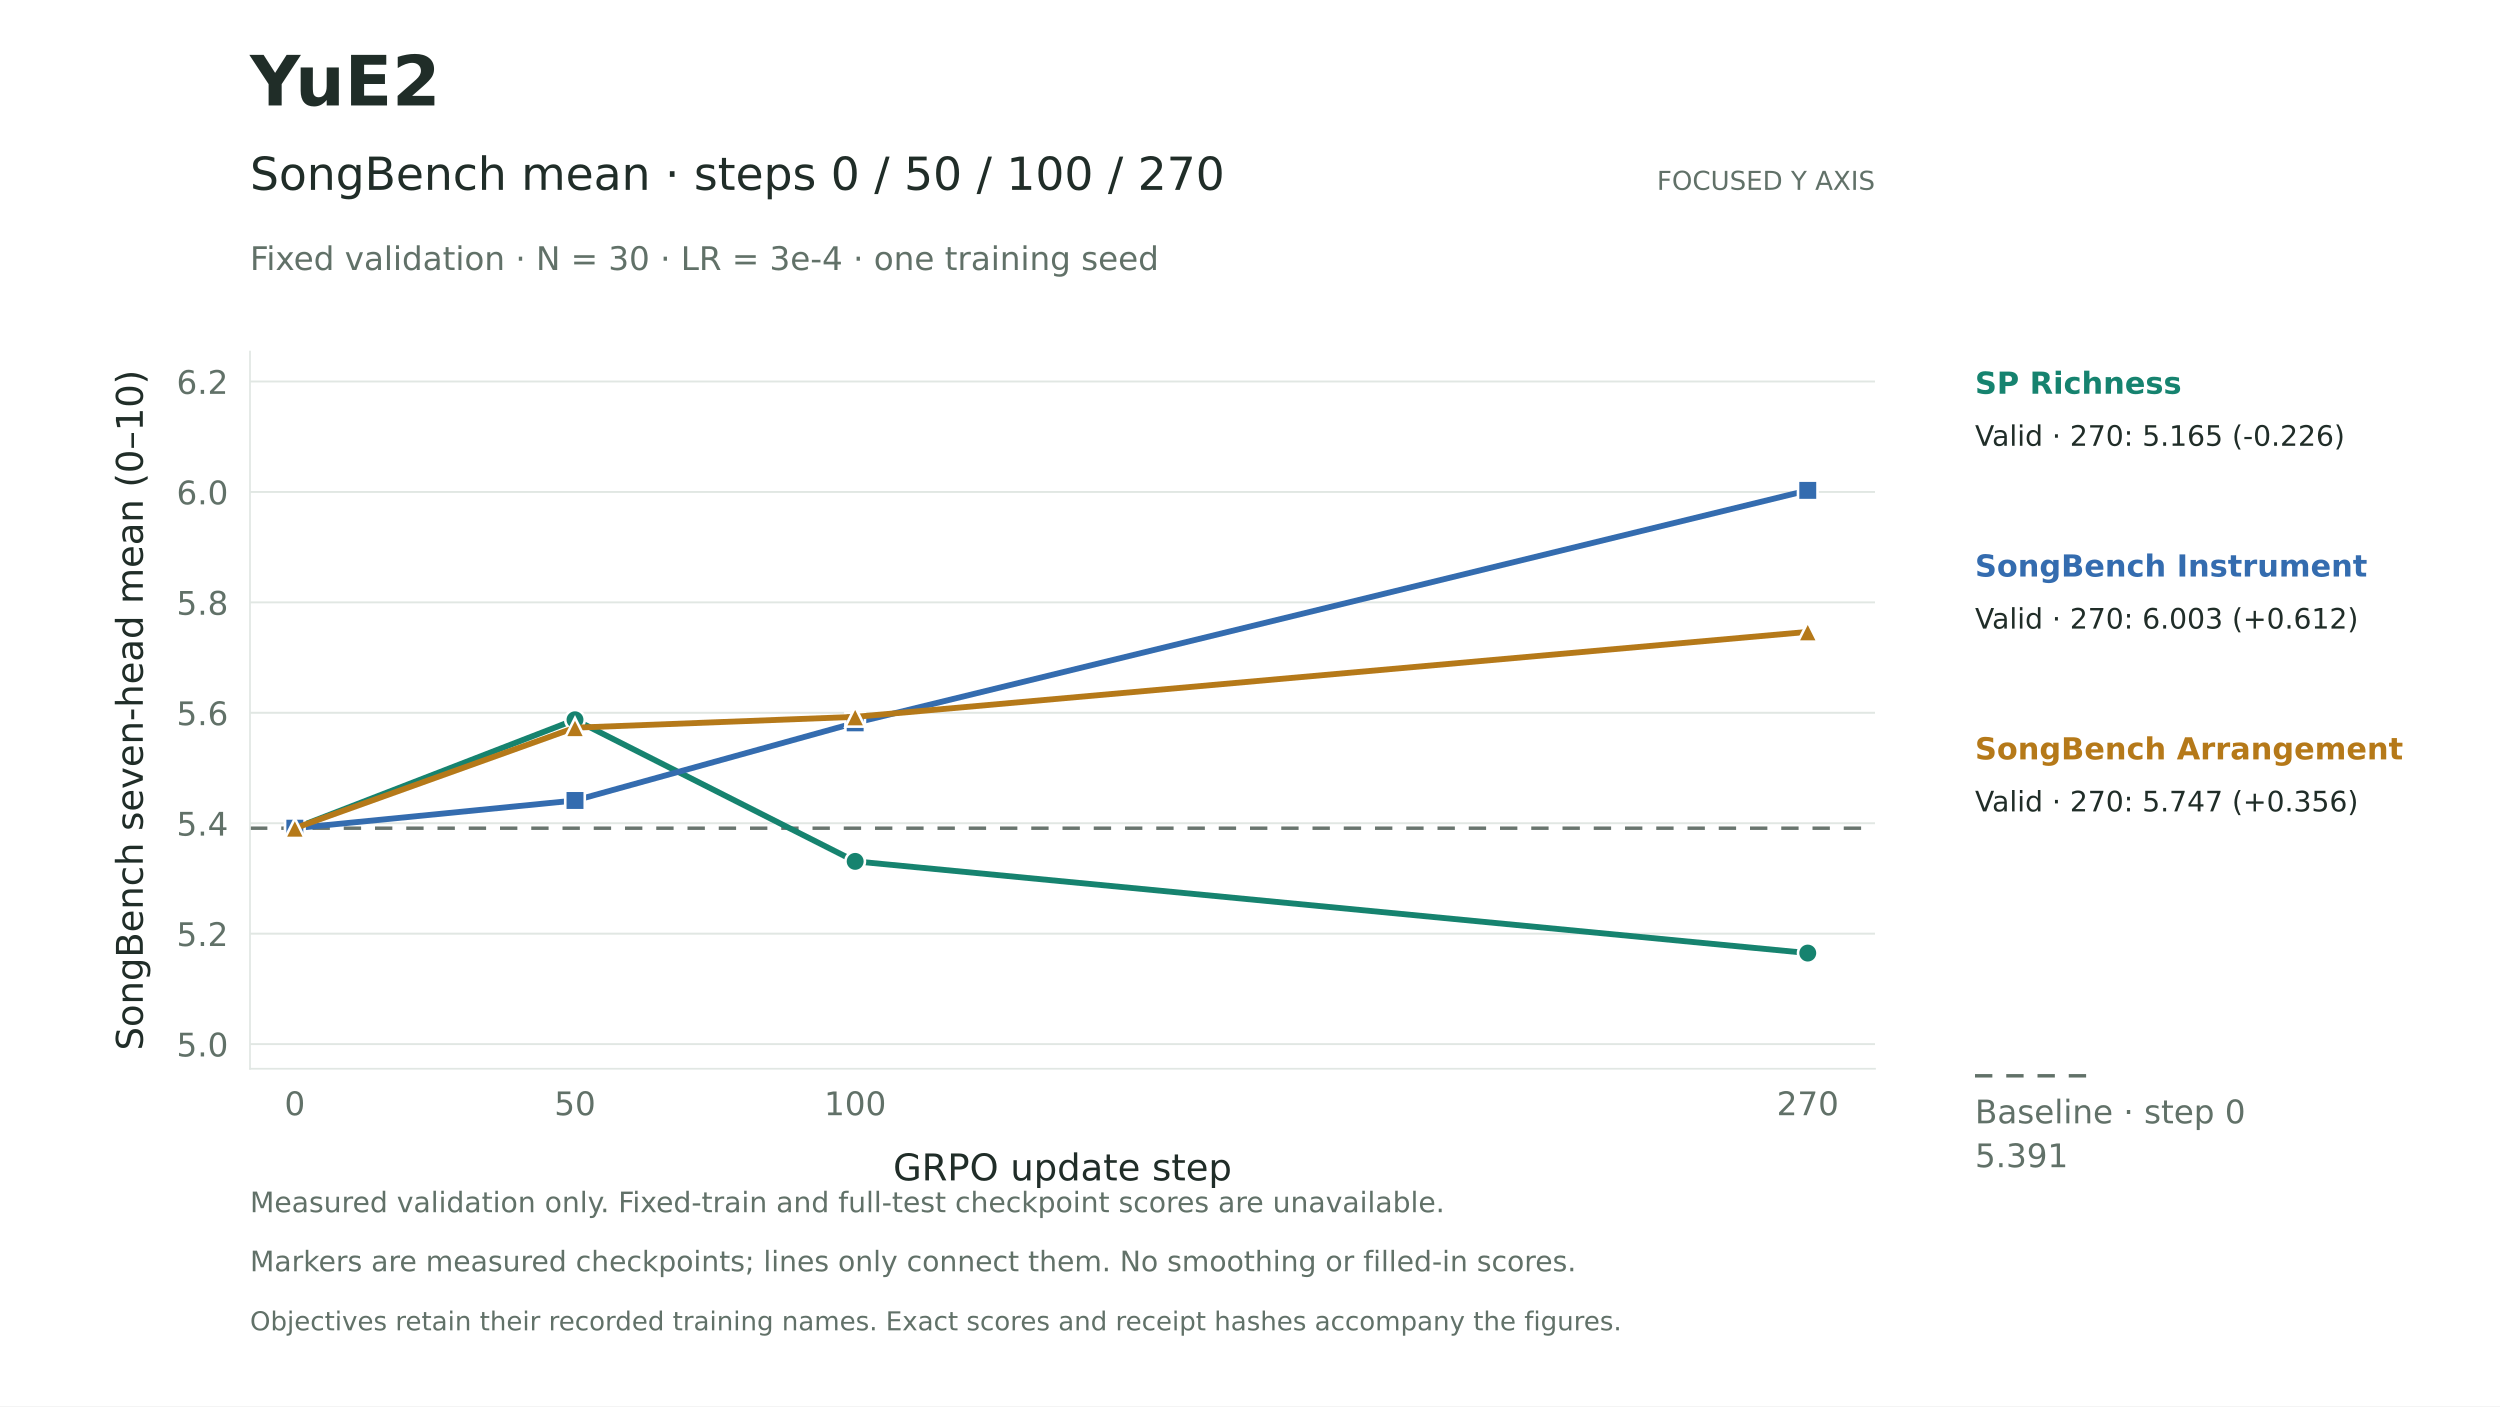
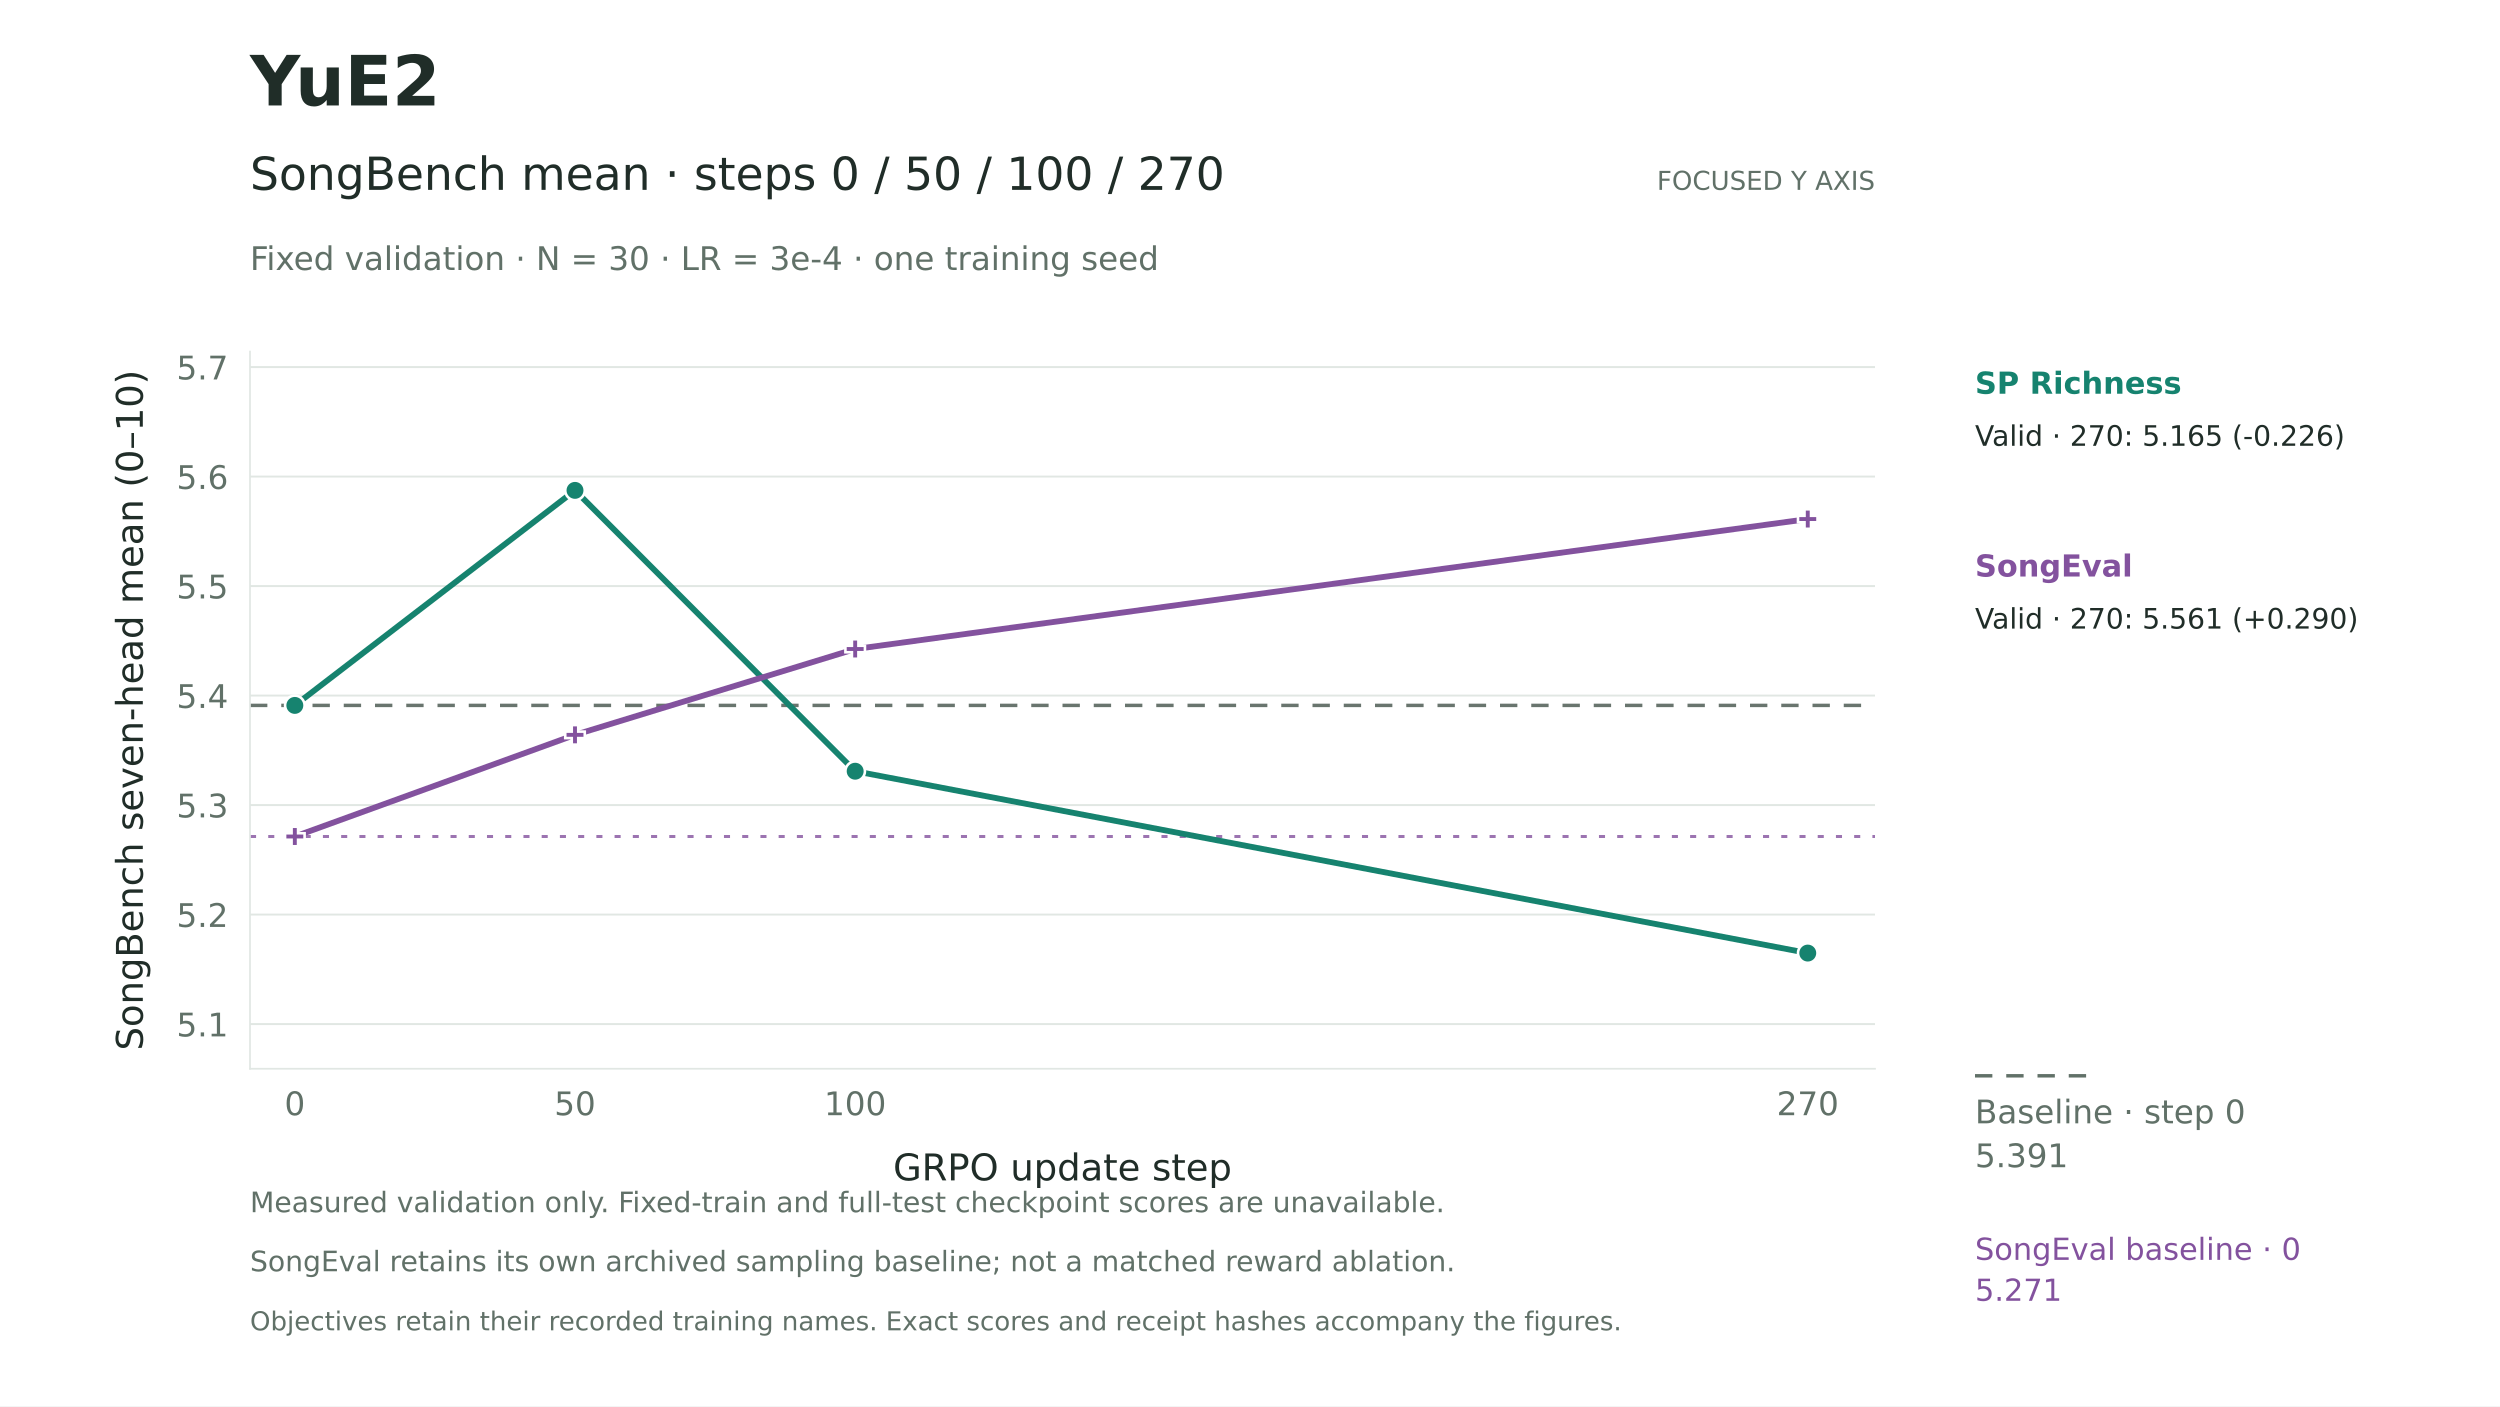
<svg xmlns="http://www.w3.org/2000/svg" xmlns:xlink="http://www.w3.org/1999/xlink" width="1152pt" height="648pt" viewBox="0 0 1152 648" version="1.1">
  <defs>
    <style type="text/css">*{stroke-linejoin: round; stroke-linecap: butt}</style>
  </defs>
  <g id="figure_1">
    <g id="patch_1">
      <path d="M 0 648 L 1152 648 L 1152 0 L 0 0 z " style="fill: #ffffff" />
    </g>
    <g id="axes_1">
      <g id="patch_2">
        <path d="M 115.2 492.48 L 864 492.48 L 864 162 L 115.2 162 z " style="fill: #ffffff" />
      </g>
      <g id="line2d_1">
-         <path d="M 115.2 381.631 L 864 381.631 " clip-path="url(#p981e24903e)" style="fill: none; stroke-dasharray: 8,6.4; stroke-dashoffset: 0; stroke: #69756e; stroke-width: 1.6" />
+         <path d="M 115.2 325.053 L 864 325.053 " clip-path="url(#pce38be088b)" style="fill: none; stroke-dasharray: 8,6.4; stroke-dashoffset: 0; stroke: #69756e; stroke-width: 1.6" />
+       </g>
+       <g id="line2d_2">
+         <path d="M 115.2 385.459 L 864 385.459 " clip-path="url(#pce38be088b)" style="fill: none; stroke-dasharray: 2.8,5.6; stroke-dashoffset: 0; stroke: #83529e; stroke-opacity: 0.8; stroke-width: 1.4" />
      </g>
      <g id="matplotlib.axis_1">
        <g id="xtick_1">
-           <g id="line2d_2" />
+           <g id="line2d_3" />
          <g id="text_1">
            <text style="font-size: 15px; font-family: 'DejaVu Sans'; text-anchor: middle; fill: #617168" x="135.857" y="513.878" transform="rotate(-0 135.8566 513.8777)">0</text>
          </g>
        </g>
        <g id="xtick_2">
-           <g id="line2d_3" />
+           <g id="line2d_4" />
          <g id="text_2">
            <text style="font-size: 15px; font-family: 'DejaVu Sans'; text-anchor: middle; fill: #617168" x="264.96" y="513.878" transform="rotate(-0 264.96 513.8777)">50</text>
          </g>
        </g>
        <g id="xtick_3">
-           <g id="line2d_4" />
+           <g id="line2d_5" />
          <g id="text_3">
            <text style="font-size: 15px; font-family: 'DejaVu Sans'; text-anchor: middle; fill: #617168" x="394.063" y="513.878" transform="rotate(-0 394.0634 513.8777)">100</text>
          </g>
        </g>
        <g id="xtick_4">
-           <g id="line2d_5" />
+           <g id="line2d_6" />
          <g id="text_4">
            <text style="font-size: 15px; font-family: 'DejaVu Sans'; text-anchor: middle; fill: #617168" x="833.015" y="513.878" transform="rotate(-0 833.0152 513.8777)">270</text>
          </g>
        </g>
        <g id="text_5">
          <text style="font-size: 17px; font-family: 'DejaVu Sans'; text-anchor: middle; fill: #202d28" x="489.6" y="543.915" transform="rotate(-0 489.6 543.9145)">GRPO update step</text>
        </g>
      </g>
      <g id="matplotlib.axis_2">
        <g id="ytick_1">
-           <g id="line2d_6">
-             <path d="M 115.2 481.115 L 864 481.115 " clip-path="url(#p981e24903e)" style="fill: none; stroke: #e1e7e3; stroke-width: 0.9; stroke-linecap: square" />
+           <g id="line2d_7">
+             <path d="M 115.2 471.891 L 864 471.891 " clip-path="url(#pce38be088b)" style="fill: none; stroke: #e1e7e3; stroke-width: 0.9; stroke-linecap: square" />
          </g>
-           <g id="line2d_7" />
+           <g id="line2d_8" />
          <g id="text_6">
-             <text style="font-size: 15px; font-family: 'DejaVu Sans'; text-anchor: end; fill: #617168" x="105.2" y="486.814" transform="rotate(-0 105.2 486.8138)">5.0</text>
+             <text style="font-size: 15px; font-family: 'DejaVu Sans'; text-anchor: end; fill: #617168" x="105.2" y="477.589" transform="rotate(-0 105.2 477.5894)">5.1</text>
          </g>
        </g>
        <g id="ytick_2">
-           <g id="line2d_8">
-             <path d="M 115.2 430.23 L 864 430.23 " clip-path="url(#p981e24903e)" style="fill: none; stroke: #e1e7e3; stroke-width: 0.9; stroke-linecap: square" />
+           <g id="line2d_9">
+             <path d="M 115.2 421.433 L 864 421.433 " clip-path="url(#pce38be088b)" style="fill: none; stroke: #e1e7e3; stroke-width: 0.9; stroke-linecap: square" />
          </g>
-           <g id="line2d_9" />
+           <g id="line2d_10" />
          <g id="text_7">
-             <text style="font-size: 15px; font-family: 'DejaVu Sans'; text-anchor: end; fill: #617168" x="105.2" y="435.929" transform="rotate(-0 105.2 435.9287)">5.2</text>
+             <text style="font-size: 15px; font-family: 'DejaVu Sans'; text-anchor: end; fill: #617168" x="105.2" y="427.132" transform="rotate(-0 105.2 427.1323)">5.2</text>
          </g>
        </g>
        <g id="ytick_3">
-           <g id="line2d_10">
-             <path d="M 115.2 379.345 L 864 379.345 " clip-path="url(#p981e24903e)" style="fill: none; stroke: #e1e7e3; stroke-width: 0.9; stroke-linecap: square" />
+           <g id="line2d_11">
+             <path d="M 115.2 370.976 L 864 370.976 " clip-path="url(#pce38be088b)" style="fill: none; stroke: #e1e7e3; stroke-width: 0.9; stroke-linecap: square" />
          </g>
-           <g id="line2d_11" />
+           <g id="line2d_12" />
          <g id="text_8">
-             <text style="font-size: 15px; font-family: 'DejaVu Sans'; text-anchor: end; fill: #617168" x="105.2" y="385.044" transform="rotate(-0 105.2 385.0436)">5.4</text>
+             <text style="font-size: 15px; font-family: 'DejaVu Sans'; text-anchor: end; fill: #617168" x="105.2" y="376.675" transform="rotate(-0 105.2 376.6751)">5.3</text>
          </g>
        </g>
        <g id="ytick_4">
-           <g id="line2d_12">
-             <path d="M 115.2 328.46 L 864 328.46 " clip-path="url(#p981e24903e)" style="fill: none; stroke: #e1e7e3; stroke-width: 0.9; stroke-linecap: square" />
+           <g id="line2d_13">
+             <path d="M 115.2 320.519 L 864 320.519 " clip-path="url(#pce38be088b)" style="fill: none; stroke: #e1e7e3; stroke-width: 0.9; stroke-linecap: square" />
          </g>
-           <g id="line2d_13" />
+           <g id="line2d_14" />
          <g id="text_9">
-             <text style="font-size: 15px; font-family: 'DejaVu Sans'; text-anchor: end; fill: #617168" x="105.2" y="334.159" transform="rotate(-0 105.2 334.1585)">5.6</text>
+             <text style="font-size: 15px; font-family: 'DejaVu Sans'; text-anchor: end; fill: #617168" x="105.2" y="326.218" transform="rotate(-0 105.2 326.2179)">5.4</text>
          </g>
        </g>
        <g id="ytick_5">
-           <g id="line2d_14">
-             <path d="M 115.2 277.575 L 864 277.575 " clip-path="url(#p981e24903e)" style="fill: none; stroke: #e1e7e3; stroke-width: 0.9; stroke-linecap: square" />
+           <g id="line2d_15">
+             <path d="M 115.2 270.062 L 864 270.062 " clip-path="url(#pce38be088b)" style="fill: none; stroke: #e1e7e3; stroke-width: 0.9; stroke-linecap: square" />
          </g>
-           <g id="line2d_15" />
+           <g id="line2d_16" />
          <g id="text_10">
-             <text style="font-size: 15px; font-family: 'DejaVu Sans'; text-anchor: end; fill: #617168" x="105.2" y="283.273" transform="rotate(-0 105.2 283.2735)">5.8</text>
+             <text style="font-size: 15px; font-family: 'DejaVu Sans'; text-anchor: end; fill: #617168" x="105.2" y="275.761" transform="rotate(-0 105.2 275.7607)">5.5</text>
          </g>
        </g>
        <g id="ytick_6">
-           <g id="line2d_16">
-             <path d="M 115.2 226.69 L 864 226.69 " clip-path="url(#p981e24903e)" style="fill: none; stroke: #e1e7e3; stroke-width: 0.9; stroke-linecap: square" />
+           <g id="line2d_17">
+             <path d="M 115.2 219.605 L 864 219.605 " clip-path="url(#pce38be088b)" style="fill: none; stroke: #e1e7e3; stroke-width: 0.9; stroke-linecap: square" />
          </g>
-           <g id="line2d_17" />
+           <g id="line2d_18" />
          <g id="text_11">
-             <text style="font-size: 15px; font-family: 'DejaVu Sans'; text-anchor: end; fill: #617168" x="105.2" y="232.388" transform="rotate(-0 105.2 232.3884)">6.0</text>
+             <text style="font-size: 15px; font-family: 'DejaVu Sans'; text-anchor: end; fill: #617168" x="105.2" y="225.304" transform="rotate(-0 105.2 225.3035)">5.6</text>
          </g>
        </g>
        <g id="ytick_7">
-           <g id="line2d_18">
-             <path d="M 115.2 175.804 L 864 175.804 " clip-path="url(#p981e24903e)" style="fill: none; stroke: #e1e7e3; stroke-width: 0.9; stroke-linecap: square" />
+           <g id="line2d_19">
+             <path d="M 115.2 169.148 L 864 169.148 " clip-path="url(#pce38be088b)" style="fill: none; stroke: #e1e7e3; stroke-width: 0.9; stroke-linecap: square" />
          </g>
-           <g id="line2d_19" />
+           <g id="line2d_20" />
          <g id="text_12">
-             <text style="font-size: 15px; font-family: 'DejaVu Sans'; text-anchor: end; fill: #617168" x="105.2" y="181.503" transform="rotate(-0 105.2 181.5033)">6.2</text>
+             <text style="font-size: 15px; font-family: 'DejaVu Sans'; text-anchor: end; fill: #617168" x="105.2" y="174.846" transform="rotate(-0 105.2 174.8463)">5.7</text>
          </g>
        </g>
        <g id="text_13">
          <text style="font-size: 17px; font-family: 'DejaVu Sans'; text-anchor: middle; fill: #202d28" x="65.81" y="327.24" transform="rotate(-90 65.80984 327.24)">SongBench seven-head mean (0–10)</text>
        </g>
      </g>
      <g id="patch_3">
        <path d="M 115.2 492.48 L 115.2 162 " style="fill: none; stroke: #e1e7e3; stroke-width: 0.8; stroke-linejoin: miter; stroke-linecap: square" />
      </g>
      <g id="patch_4">
        <path d="M 115.2 492.48 L 864 492.48 " style="fill: none; stroke: #e1e7e3; stroke-width: 0.8; stroke-linejoin: miter; stroke-linecap: square" />
      </g>
-       <g id="line2d_20">
-         <path d="M 135.857 381.631 L 264.96 331.666 L 394.063 396.922 L 833.015 439.177 " clip-path="url(#p981e24903e)" style="fill: none; stroke: #16836f; stroke-width: 2.7; stroke-linecap: square" />
+       <g id="line2d_21">
+         <path d="M 135.857 325.053 L 264.96 225.964 L 394.063 355.377 L 833.015 439.177 " clip-path="url(#pce38be088b)" style="fill: none; stroke: #16836f; stroke-width: 2.7; stroke-linecap: square" />
        <defs>
-           <path id="m73114d2a0b" d="M 0 4.5 C 1.193 4.5 2.338 4.026 3.182 3.182 C 4.026 2.338 4.5 1.193 4.5 0 C 4.5 -1.193 4.026 -2.338 3.182 -3.182 C 2.338 -4.026 1.193 -4.5 0 -4.5 C -1.193 -4.5 -2.338 -4.026 -3.182 -3.182 C -4.026 -2.338 -4.5 -1.193 -4.5 0 C -4.5 1.193 -4.026 2.338 -3.182 3.182 C -2.338 4.026 -1.193 4.5 0 4.5 z " style="stroke: #ffffff; stroke-width: 1.2" />
+           <path id="m399e09549f" d="M 0 4.5 C 1.193 4.5 2.338 4.026 3.182 3.182 C 4.026 2.338 4.5 1.193 4.5 0 C 4.5 -1.193 4.026 -2.338 3.182 -3.182 C 2.338 -4.026 1.193 -4.5 0 -4.5 C -1.193 -4.5 -2.338 -4.026 -3.182 -3.182 C -4.026 -2.338 -4.5 -1.193 -4.5 0 C -4.5 1.193 -4.026 2.338 -3.182 3.182 C -2.338 4.026 -1.193 4.5 0 4.5 z " style="stroke: #ffffff; stroke-width: 1.2" />
        </defs>
-         <g clip-path="url(#p981e24903e)">
-           <use xlink:href="#m73114d2a0b" x="135.857" y="381.631" style="fill: #16836f; stroke: #ffffff; stroke-width: 1.2" />
-           <use xlink:href="#m73114d2a0b" x="264.96" y="331.666" style="fill: #16836f; stroke: #ffffff; stroke-width: 1.2" />
-           <use xlink:href="#m73114d2a0b" x="394.063" y="396.922" style="fill: #16836f; stroke: #ffffff; stroke-width: 1.2" />
-           <use xlink:href="#m73114d2a0b" x="833.015" y="439.177" style="fill: #16836f; stroke: #ffffff; stroke-width: 1.2" />
-         </g>
-       </g>
-       <g id="line2d_21">
-         <path d="M 135.857 381.631 L 264.96 368.86 L 394.063 333.089 L 833.015 225.964 " clip-path="url(#p981e24903e)" style="fill: none; stroke: #346caf; stroke-width: 2.7; stroke-linecap: square" />
-         <defs>
-           <path id="m57a3484ac6" d="M -4.5 4.5 L 4.5 4.5 L 4.5 -4.5 L -4.5 -4.5 z " style="stroke: #ffffff; stroke-width: 1.2; stroke-linejoin: miter" />
-         </defs>
-         <g clip-path="url(#p981e24903e)">
-           <use xlink:href="#m57a3484ac6" x="135.857" y="381.631" style="fill: #346caf; stroke: #ffffff; stroke-width: 1.2; stroke-linejoin: miter" />
-           <use xlink:href="#m57a3484ac6" x="264.96" y="368.86" style="fill: #346caf; stroke: #ffffff; stroke-width: 1.2; stroke-linejoin: miter" />
-           <use xlink:href="#m57a3484ac6" x="394.063" y="333.089" style="fill: #346caf; stroke: #ffffff; stroke-width: 1.2; stroke-linejoin: miter" />
-           <use xlink:href="#m57a3484ac6" x="833.015" y="225.964" style="fill: #346caf; stroke: #ffffff; stroke-width: 1.2; stroke-linejoin: miter" />
+         <g clip-path="url(#pce38be088b)">
+           <use xlink:href="#m399e09549f" x="135.857" y="325.053" style="fill: #16836f; stroke: #ffffff; stroke-width: 1.2" />
+           <use xlink:href="#m399e09549f" x="264.96" y="225.964" style="fill: #16836f; stroke: #ffffff; stroke-width: 1.2" />
+           <use xlink:href="#m399e09549f" x="394.063" y="355.377" style="fill: #16836f; stroke: #ffffff; stroke-width: 1.2" />
+           <use xlink:href="#m399e09549f" x="833.015" y="439.177" style="fill: #16836f; stroke: #ffffff; stroke-width: 1.2" />
        </g>
      </g>
      <g id="line2d_22">
-         <path d="M 135.857 381.631 L 264.96 335.319 L 394.063 330.322 L 833.015 291.158 " clip-path="url(#p981e24903e)" style="fill: none; stroke: #b57919; stroke-width: 2.7; stroke-linecap: square" />
+         <path d="M 135.857 385.459 L 264.96 338.619 L 394.063 299.064 L 833.015 239.178 " clip-path="url(#pce38be088b)" style="fill: none; stroke: #83529e; stroke-width: 2.7; stroke-linecap: square" />
        <defs>
-           <path id="me2850a11b3" d="M 0 -4.5 L -4.5 4.5 L 4.5 4.5 z " style="stroke: #ffffff; stroke-width: 1.2; stroke-linejoin: miter" />
+           <path id="mc6b49e3013" d="M -1.5 4.5 L 1.5 4.5 L 1.5 1.5 L 4.5 1.5 L 4.5 -1.5 L 1.5 -1.5 L 1.5 -4.5 L -1.5 -4.5 L -1.5 -1.5 L -4.5 -1.5 L -4.5 1.5 L -1.5 1.5 z " style="stroke: #ffffff; stroke-width: 1.2; stroke-linejoin: miter" />
        </defs>
-         <g clip-path="url(#p981e24903e)">
-           <use xlink:href="#me2850a11b3" x="135.857" y="381.631" style="fill: #b57919; stroke: #ffffff; stroke-width: 1.2; stroke-linejoin: miter" />
-           <use xlink:href="#me2850a11b3" x="264.96" y="335.319" style="fill: #b57919; stroke: #ffffff; stroke-width: 1.2; stroke-linejoin: miter" />
-           <use xlink:href="#me2850a11b3" x="394.063" y="330.322" style="fill: #b57919; stroke: #ffffff; stroke-width: 1.2; stroke-linejoin: miter" />
-           <use xlink:href="#me2850a11b3" x="833.015" y="291.158" style="fill: #b57919; stroke: #ffffff; stroke-width: 1.2; stroke-linejoin: miter" />
+         <g clip-path="url(#pce38be088b)">
+           <use xlink:href="#mc6b49e3013" x="135.857" y="385.459" style="fill: #83529e; stroke: #ffffff; stroke-width: 1.2; stroke-linejoin: miter" />
+           <use xlink:href="#mc6b49e3013" x="264.96" y="338.619" style="fill: #83529e; stroke: #ffffff; stroke-width: 1.2; stroke-linejoin: miter" />
+           <use xlink:href="#mc6b49e3013" x="394.063" y="299.064" style="fill: #83529e; stroke: #ffffff; stroke-width: 1.2; stroke-linejoin: miter" />
+           <use xlink:href="#mc6b49e3013" x="833.015" y="239.178" style="fill: #83529e; stroke: #ffffff; stroke-width: 1.2; stroke-linejoin: miter" />
        </g>
      </g>
    </g>
    <g id="line2d_23">
      <path d="M 910.08 495.72 L 961.92 495.72 " style="fill: none; stroke-dasharray: 8,6.4; stroke-dashoffset: 0; stroke: #617168; stroke-width: 1.6" />
    </g>
    <g id="text_14">
      <text style="font-weight: 700; font-size: 32px; font-family: 'DejaVu Sans'; text-anchor: start; fill: #202d28" x="115.2" y="48.6" transform="rotate(-0 115.2 48.6)">YuE2</text>
    </g>
    <g id="text_15">
      <text style="font-size: 21px; font-family: 'DejaVu Sans'; text-anchor: start; fill: #202d28" x="115.2" y="87.48" transform="rotate(-0 115.2 87.48)">SongBench mean · steps 0 / 50 / 100 / 270</text>
    </g>
    <g id="text_16">
      <text style="font-size: 15px; font-family: 'DejaVu Sans'; text-anchor: start; fill: #617168" x="115.2" y="124.416" transform="rotate(-0 115.2 124.416)">Fixed validation · N = 30 · LR = 3e-4 · one training seed</text>
    </g>
    <g id="text_17">
      <text style="font-size: 12px; font-family: 'DejaVu Sans'; text-anchor: end; fill: #617168" x="864" y="87.48" transform="rotate(-0 864 87.48)">FOCUSED Y AXIS</text>
    </g>
    <g id="text_18">
      <text style="font-weight: 700; font-size: 14px; font-family: 'DejaVu Sans'; text-anchor: start; fill: #16836f" x="910.08" y="181.44" transform="rotate(-0 910.08 181.44)">SP Richness</text>
    </g>
    <g id="text_19">
      <text style="font-size: 13px; font-family: 'DejaVu Sans'; text-anchor: start; fill: #202d28" x="910.08" y="205.416" transform="rotate(-0 910.08 205.416)">Valid · 270: 5.165  (-0.226)</text>
    </g>
    <g id="text_20">
-       <text style="font-weight: 700; font-size: 14px; font-family: 'DejaVu Sans'; text-anchor: start; fill: #346caf" x="910.08" y="265.68" transform="rotate(-0 910.08 265.68)">SongBench Instrument</text>
+       <text style="font-weight: 700; font-size: 14px; font-family: 'DejaVu Sans'; text-anchor: start; fill: #83529e" x="910.08" y="265.68" transform="rotate(-0 910.08 265.68)">SongEval</text>
    </g>
    <g id="text_21">
-       <text style="font-size: 13px; font-family: 'DejaVu Sans'; text-anchor: start; fill: #202d28" x="910.08" y="289.656" transform="rotate(-0 910.08 289.656)">Valid · 270: 6.003  (+0.612)</text>
+       <text style="font-size: 13px; font-family: 'DejaVu Sans'; text-anchor: start; fill: #202d28" x="910.08" y="289.656" transform="rotate(-0 910.08 289.656)">Valid · 270: 5.561  (+0.290)</text>
    </g>
    <g id="text_22">
-       <text style="font-weight: 700; font-size: 14px; font-family: 'DejaVu Sans'; text-anchor: start; fill: #b57919" x="910.08" y="349.92" transform="rotate(-0 910.08 349.92)">SongBench Arrangement</text>
-     </g>
-     <g id="text_23">
-       <text style="font-size: 13px; font-family: 'DejaVu Sans'; text-anchor: start; fill: #202d28" x="910.08" y="373.896" transform="rotate(-0 910.08 373.896)">Valid · 270: 5.747  (+0.356)</text>
-     </g>
-     <g id="text_24">
      <text style="font-size: 15px; font-family: 'DejaVu Sans'; fill: #617168" transform="translate(910.08 517.624)">Baseline · step 0</text>
      <text style="font-size: 15px; font-family: 'DejaVu Sans'; fill: #617168" transform="translate(910.08 537.84)">5.391</text>
    </g>
-     <g id="text_25">
+     <g id="text_23">
+       <text style="font-size: 14px; font-family: 'DejaVu Sans'; fill: #83529e" transform="translate(910.08 580.5317)">SongEval baseline · 0</text>
+       <text style="font-size: 14px; font-family: 'DejaVu Sans'; fill: #83529e" transform="translate(910.08 599.4)">5.271</text>
+     </g>
+     <g id="text_24">
      <text style="font-size: 13px; font-family: 'DejaVu Sans'; text-anchor: start; fill: #617168" x="115.2" y="558.576" transform="rotate(-0 115.2 558.576)">Measured validation only. Fixed-train and full-test checkpoint scores are unavailable.</text>
    </g>
+     <g id="text_25">
+       <text style="font-size: 13px; font-family: 'DejaVu Sans'; text-anchor: start; fill: #617168" x="115.2" y="585.792" transform="rotate(-0 115.2 585.792)">SongEval retains its own archived sampling baseline; not a matched reward ablation.</text>
+     </g>
    <g id="text_26">
-       <text style="font-size: 13px; font-family: 'DejaVu Sans'; text-anchor: start; fill: #617168" x="115.2" y="585.792" transform="rotate(-0 115.2 585.792)">Markers are measured checkpoints; lines only connect them. No smoothing or filled-in scores.</text>
-     </g>
-     <g id="text_27">
      <text style="font-size: 12px; font-family: 'DejaVu Sans'; text-anchor: start; fill: #617168" x="115.2" y="613.008" transform="rotate(-0 115.2 613.008)">Objectives retain their recorded training names. Exact scores and receipt hashes accompany the figures.</text>
    </g>
  </g>
  <defs>
-     <clipPath id="p981e24903e">
+     <clipPath id="pce38be088b">
      <rect x="115.2" y="162" width="748.8" height="330.48" />
    </clipPath>
  </defs>
</svg>
